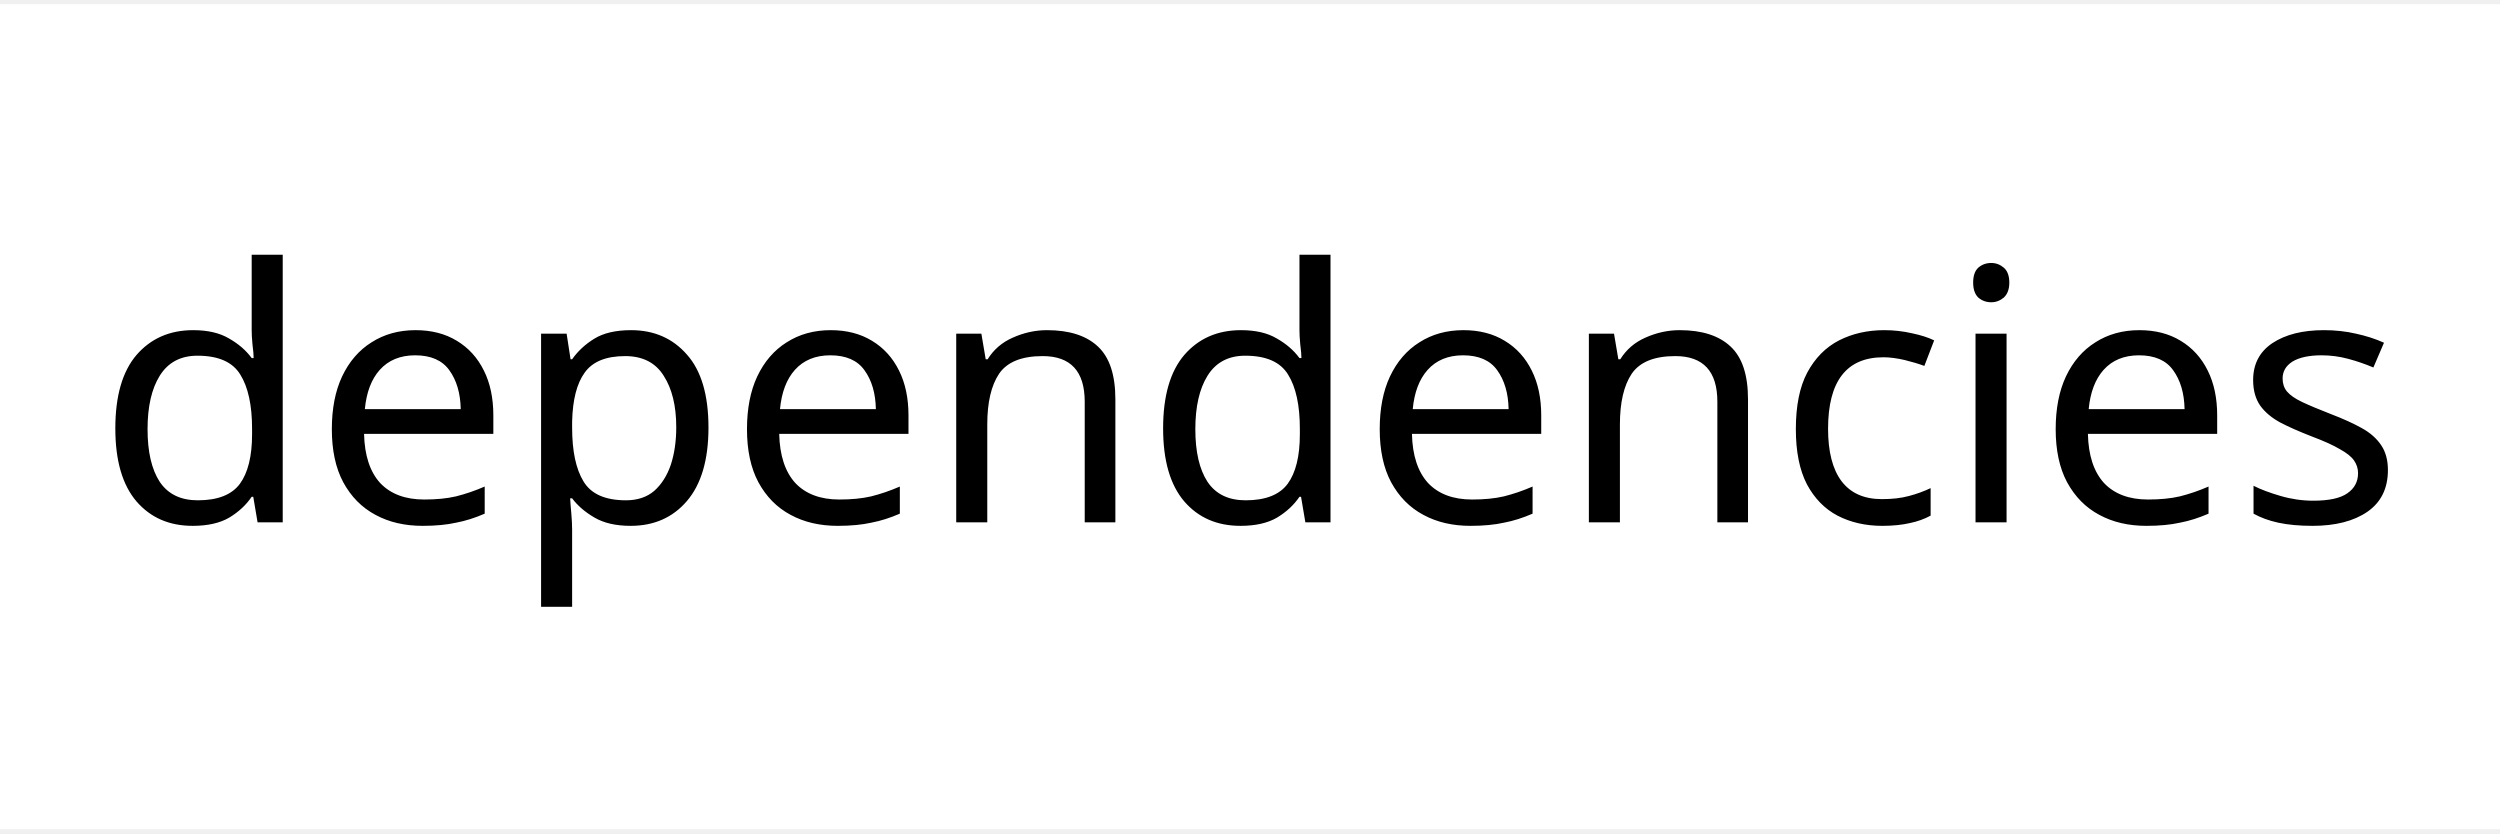
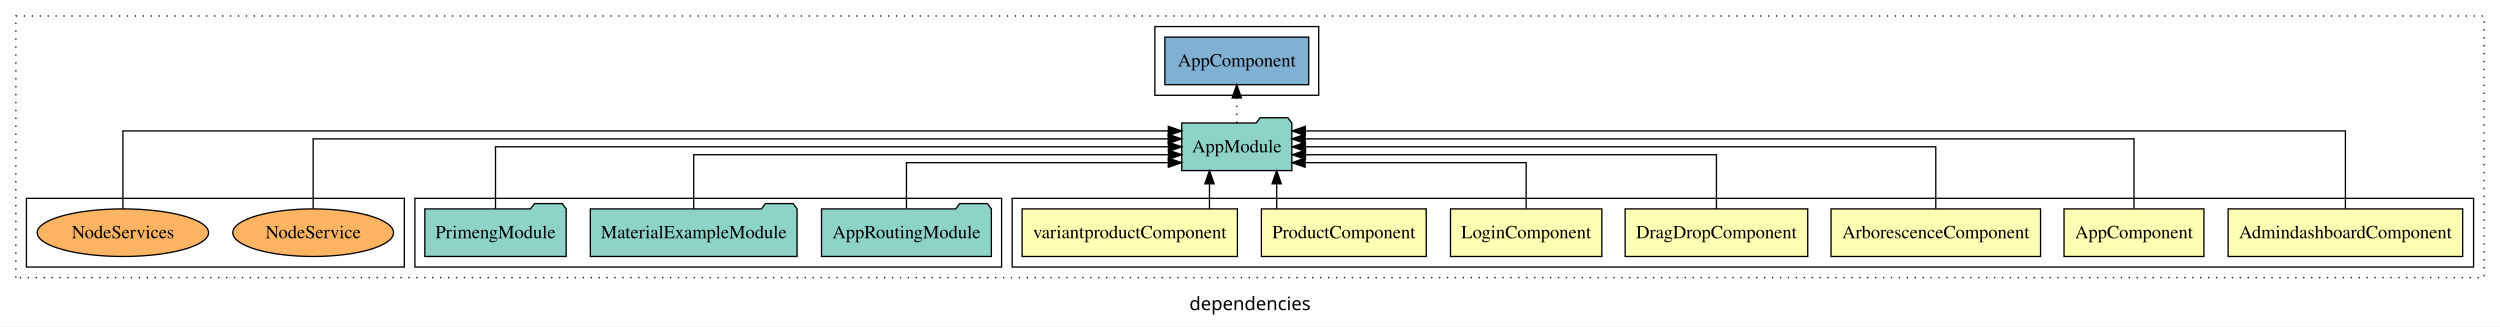
- <svg xmlns="http://www.w3.org/2000/svg" width="99pt" height="33pt" viewBox="0.00 0.00 99.41 32.80">
-   <g id="graph0" class="graph" transform="scale(1 1) rotate(0) translate(4 28.8)">
-     <polygon fill="white" stroke="transparent" points="-4,4 -4,-28.8 95.41,-28.8 95.41,4 -4,4" />
-     <text text-anchor="middle" x="45.7" y="-8.2" font-family="sans-serif" font-size="14.00">dependencies</text>
+ <svg xmlns="http://www.w3.org/2000/svg" width="1892pt" height="247pt" viewBox="0.00 0.00 1892.00 246.80">
+   <g id="graph0" class="graph" transform="scale(1 1) rotate(0) translate(4 242.8)">
+     <polygon fill="white" stroke="transparent" points="-4,4 -4,-242.8 1888,-242.8 1888,4 -4,4" />
+     <text text-anchor="middle" x="942" y="-8.2" font-family="sans-serif" font-size="14.00">dependencies</text>
+     <g id="clust1" class="cluster">
+       <polygon fill="none" stroke="black" stroke-dasharray="1,5" points="8,-32.8 8,-230.8 1876,-230.8 1876,-32.8 8,-32.8" />
+     </g>
+     <g id="clust2" class="cluster">
+       <polygon fill="none" stroke="black" points="762,-40.8 762,-92.8 1868,-92.8 1868,-40.8 762,-40.8" />
+     </g>
+     <g id="clust10" class="cluster">
+       <polygon fill="none" stroke="black" points="310,-40.8 310,-92.8 754,-92.8 754,-40.8 310,-40.8" />
+     </g>
+     <g id="clust12" class="cluster">
+       <polygon fill="none" stroke="black" points="870,-170.8 870,-222.8 994,-222.8 994,-170.8 870,-170.8" />
+     </g>
+     <g id="clust13" class="cluster">
+       <polygon fill="none" stroke="black" points="16,-40.8 16,-92.8 302,-92.8 302,-40.8 16,-40.8" />
+     </g>
+     <g id="node1" class="node">
+       <polygon fill="#ffffb3" stroke="black" points="1859.76,-84.8 1682.24,-84.8 1682.24,-48.8 1859.76,-48.8 1859.76,-84.8" />
+       <text text-anchor="middle" x="1771" y="-62.6" font-family="Times,serif" font-size="14.00">AdmindashboardComponent</text>
+     </g>
+     <g id="node8" class="node">
+       <polygon fill="#8dd3c7" stroke="black" points="973.66,-149.8 970.66,-153.8 949.66,-153.8 946.66,-149.8 890.34,-149.8 890.34,-113.8 973.66,-113.8 973.66,-149.8" />
+       <text text-anchor="middle" x="932" y="-127.6" font-family="Times,serif" font-size="14.00">AppModule</text>
+     </g>
+     <g id="edge1" class="edge">
+       <path fill="none" stroke="black" d="M1771,-85.05C1771,-107.82 1771,-143.8 1771,-143.8 1771,-143.8 983.89,-143.8 983.89,-143.8" />
+       <polygon fill="black" stroke="black" points="983.89,-140.3 973.89,-143.8 983.89,-147.3 983.89,-140.3" />
+     </g>
+     <g id="node2" class="node">
+       <polygon fill="#ffffb3" stroke="black" points="1663.94,-84.8 1558.06,-84.8 1558.06,-48.8 1663.94,-48.8 1663.94,-84.8" />
+       <text text-anchor="middle" x="1611" y="-62.6" font-family="Times,serif" font-size="14.00">AppComponent</text>
+     </g>
+     <g id="edge2" class="edge">
+       <path fill="none" stroke="black" d="M1611,-85.08C1611,-106.12 1611,-137.8 1611,-137.8 1611,-137.8 983.71,-137.8 983.71,-137.8" />
+       <polygon fill="black" stroke="black" points="983.71,-134.3 973.71,-137.8 983.71,-141.3 983.71,-134.3" />
+     </g>
+     <g id="node3" class="node">
+       <polygon fill="#ffffb3" stroke="black" points="1540.28,-84.8 1381.72,-84.8 1381.72,-48.8 1540.28,-48.8 1540.28,-84.8" />
+       <text text-anchor="middle" x="1461" y="-62.6" font-family="Times,serif" font-size="14.00">ArborescenceComponent</text>
+     </g>
+     <g id="edge3" class="edge">
+       <path fill="none" stroke="black" d="M1461,-84.91C1461,-104.14 1461,-131.8 1461,-131.8 1461,-131.8 983.95,-131.8 983.95,-131.8" />
+       <polygon fill="black" stroke="black" points="983.95,-128.3 973.95,-131.8 983.95,-135.3 983.95,-128.3" />
+     </g>
+     <g id="node4" class="node">
+       <polygon fill="#ffffb3" stroke="black" points="1364.09,-84.8 1225.91,-84.8 1225.91,-48.8 1364.09,-48.8 1364.09,-84.8" />
+       <text text-anchor="middle" x="1295" y="-62.6" font-family="Times,serif" font-size="14.00">DragDropComponent</text>
+     </g>
+     <g id="edge4" class="edge">
+       <path fill="none" stroke="black" d="M1295,-84.82C1295,-102.17 1295,-125.8 1295,-125.8 1295,-125.8 984,-125.8 984,-125.8" />
+       <polygon fill="black" stroke="black" points="984,-122.3 974,-125.8 984,-129.3 984,-122.3" />
+     </g>
+     <g id="node5" class="node">
+       <polygon fill="#ffffb3" stroke="black" points="1208.27,-84.8 1093.73,-84.8 1093.73,-48.8 1208.27,-48.8 1208.27,-84.8" />
+       <text text-anchor="middle" x="1151" y="-62.6" font-family="Times,serif" font-size="14.00">LoginComponent</text>
+     </g>
+     <g id="edge5" class="edge">
+       <path fill="none" stroke="black" d="M1151,-85.04C1151,-100.37 1151,-119.8 1151,-119.8 1151,-119.8 983.71,-119.8 983.71,-119.8" />
+       <polygon fill="black" stroke="black" points="983.71,-116.3 973.71,-119.8 983.71,-123.3 983.71,-116.3" />
+     </g>
+     <g id="node6" class="node">
+       <polygon fill="#ffffb3" stroke="black" points="1075.38,-84.8 950.62,-84.8 950.62,-48.8 1075.38,-48.8 1075.38,-84.8" />
+       <text text-anchor="middle" x="1013" y="-62.6" font-family="Times,serif" font-size="14.00">ProductComponent</text>
+     </g>
+     <g id="edge6" class="edge">
+       <path fill="none" stroke="black" d="M962.19,-84.91C962.19,-84.91 962.19,-103.79 962.19,-103.79" />
+       <polygon fill="black" stroke="black" points="958.69,-103.79 962.19,-113.79 965.69,-103.79 958.69,-103.79" />
+     </g>
+     <g id="node7" class="node">
+       <polygon fill="#ffffb3" stroke="black" points="932.47,-84.8 769.53,-84.8 769.53,-48.8 932.47,-48.8 932.47,-84.8" />
+       <text text-anchor="middle" x="851" y="-62.6" font-family="Times,serif" font-size="14.00">variantproductComponent</text>
+     </g>
+     <g id="edge7" class="edge">
+       <path fill="none" stroke="black" d="M911.33,-84.91C911.33,-84.91 911.33,-103.79 911.33,-103.79" />
+       <polygon fill="black" stroke="black" points="907.83,-103.79 911.33,-113.79 914.83,-103.79 907.83,-103.79" />
+     </g>
+     <g id="node12" class="node">
+       <polygon fill="#80b1d3" stroke="black" points="986.44,-214.8 877.56,-214.8 877.56,-178.8 986.44,-178.8 986.44,-214.8" />
+       <text text-anchor="middle" x="932" y="-192.6" font-family="Times,serif" font-size="14.00">AppComponent </text>
+     </g>
+     <g id="edge11" class="edge">
+       <path fill="none" stroke="black" stroke-dasharray="1,5" d="M932,-149.91C932,-149.91 932,-168.79 932,-168.79" />
+       <polygon fill="black" stroke="black" points="928.5,-168.79 932,-178.79 935.5,-168.79 928.5,-168.79" />
+     </g>
+     <g id="node9" class="node">
+       <polygon fill="#8dd3c7" stroke="black" points="746.28,-84.8 743.28,-88.8 722.28,-88.8 719.28,-84.8 617.72,-84.8 617.72,-48.8 746.28,-48.8 746.28,-84.8" />
+       <text text-anchor="middle" x="682" y="-62.6" font-family="Times,serif" font-size="14.00">AppRoutingModule</text>
+     </g>
+     <g id="edge8" class="edge">
+       <path fill="none" stroke="black" d="M682,-85.04C682,-100.37 682,-119.8 682,-119.8 682,-119.8 880.16,-119.8 880.16,-119.8" />
+       <polygon fill="black" stroke="black" points="880.16,-123.3 890.16,-119.8 880.16,-116.3 880.16,-123.3" />
+     </g>
+     <g id="node10" class="node">
+       <polygon fill="#8dd3c7" stroke="black" points="599.23,-84.8 596.23,-88.8 575.23,-88.8 572.23,-84.8 442.77,-84.8 442.77,-48.8 599.23,-48.8 599.23,-84.8" />
+       <text text-anchor="middle" x="521" y="-62.6" font-family="Times,serif" font-size="14.00">MaterialExampleModule</text>
+     </g>
+     <g id="edge9" class="edge">
+       <path fill="none" stroke="black" d="M521,-84.82C521,-102.17 521,-125.8 521,-125.8 521,-125.8 880.33,-125.8 880.33,-125.8" />
+       <polygon fill="black" stroke="black" points="880.33,-129.3 890.33,-125.8 880.33,-122.3 880.33,-129.3" />
+     </g>
+     <g id="node11" class="node">
+       <polygon fill="#8dd3c7" stroke="black" points="424.49,-84.8 421.49,-88.8 400.49,-88.8 397.49,-84.8 317.51,-84.8 317.51,-48.8 424.49,-48.8 424.49,-84.8" />
+       <text text-anchor="middle" x="371" y="-62.6" font-family="Times,serif" font-size="14.00">PrimengModule</text>
+     </g>
+     <g id="edge10" class="edge">
+       <path fill="none" stroke="black" d="M371,-84.91C371,-104.14 371,-131.8 371,-131.8 371,-131.8 880.29,-131.8 880.29,-131.8" />
+       <polygon fill="black" stroke="black" points="880.29,-135.3 890.29,-131.8 880.29,-128.3 880.29,-135.3" />
+     </g>
+     <g id="node13" class="node">
+       <ellipse fill="#fdb462" stroke="black" cx="233" cy="-66.8" rx="60.82" ry="18" />
+       <text text-anchor="middle" x="233" y="-62.6" font-family="Times,serif" font-size="14.00">NodeService</text>
+     </g>
+     <g id="edge12" class="edge">
+       <path fill="none" stroke="black" d="M233,-85.08C233,-106.12 233,-137.8 233,-137.8 233,-137.8 880.11,-137.8 880.11,-137.8" />
+       <polygon fill="black" stroke="black" points="880.11,-141.3 890.11,-137.8 880.11,-134.3 880.11,-141.3" />
+     </g>
+     <g id="node14" class="node">
+       <ellipse fill="#fdb462" stroke="black" cx="89" cy="-66.8" rx="64.84" ry="18" />
+       <text text-anchor="middle" x="89" y="-62.6" font-family="Times,serif" font-size="14.00">NodeServices</text>
+     </g>
+     <g id="edge13" class="edge">
+       <path fill="none" stroke="black" d="M89,-85.05C89,-107.82 89,-143.8 89,-143.8 89,-143.8 880.2,-143.8 880.2,-143.8" />
+       <polygon fill="black" stroke="black" points="880.2,-147.3 890.2,-143.8 880.2,-140.3 880.2,-147.3" />
+     </g>
  </g>
</svg>
